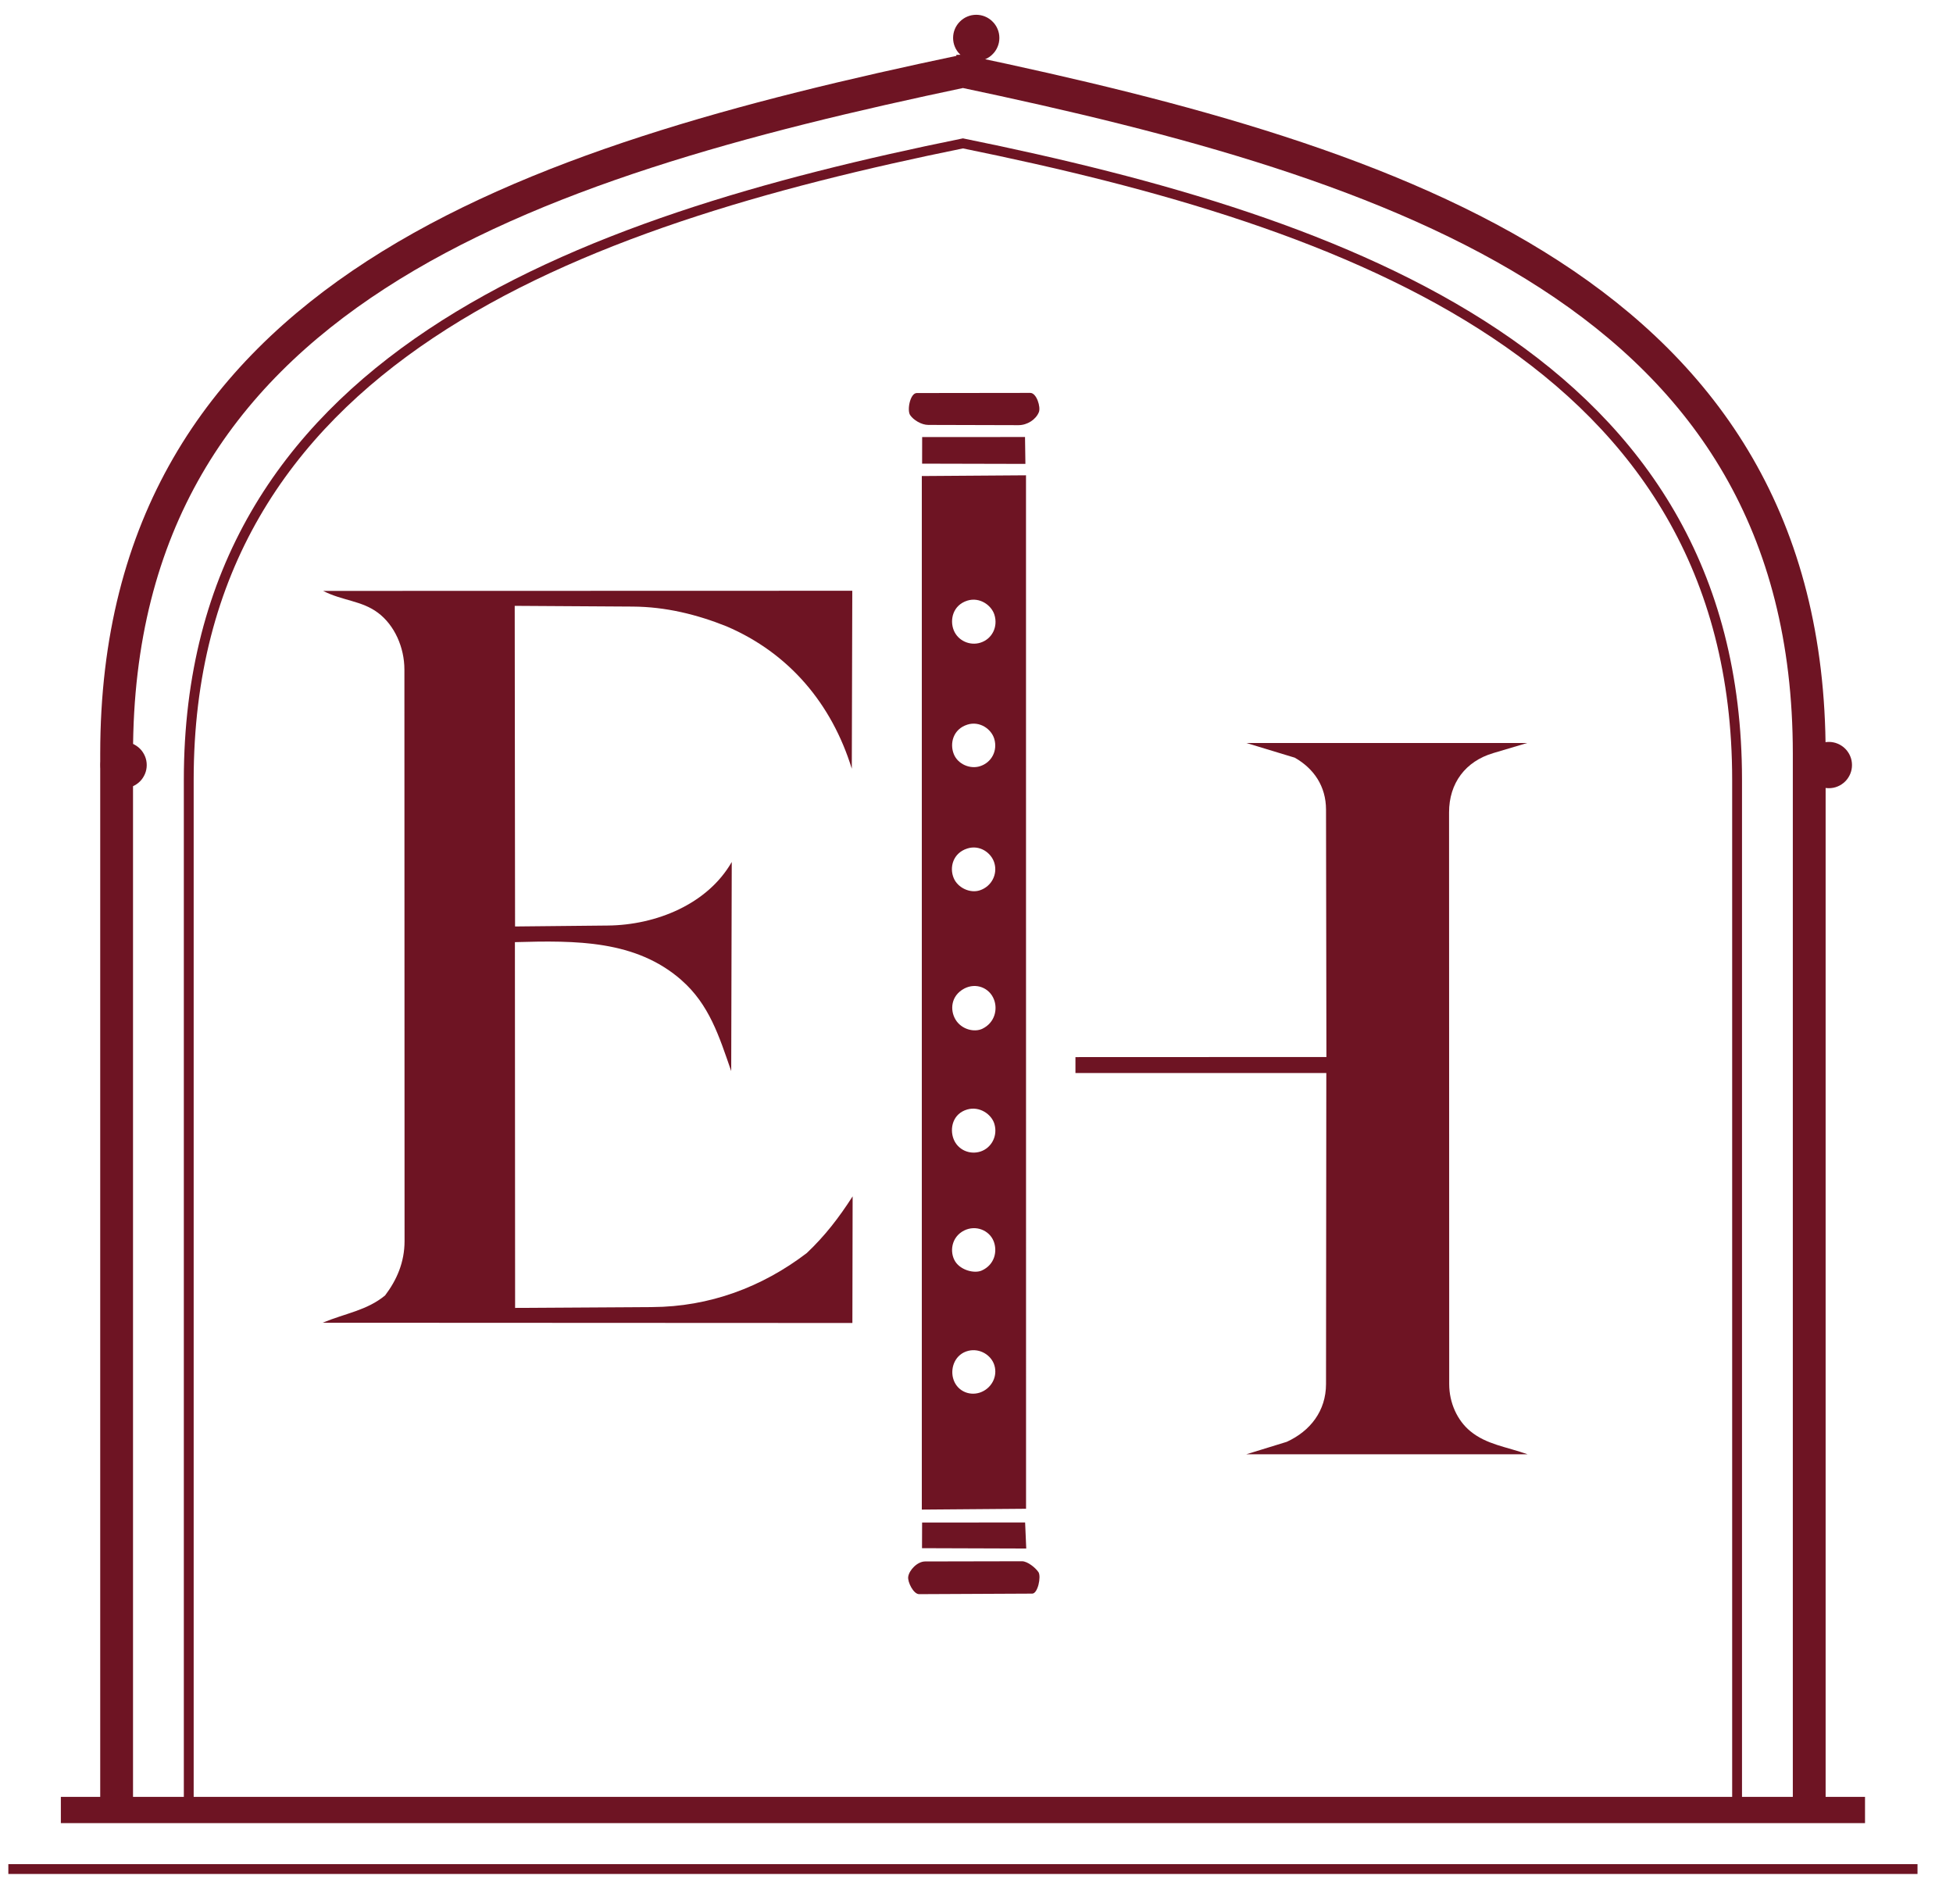
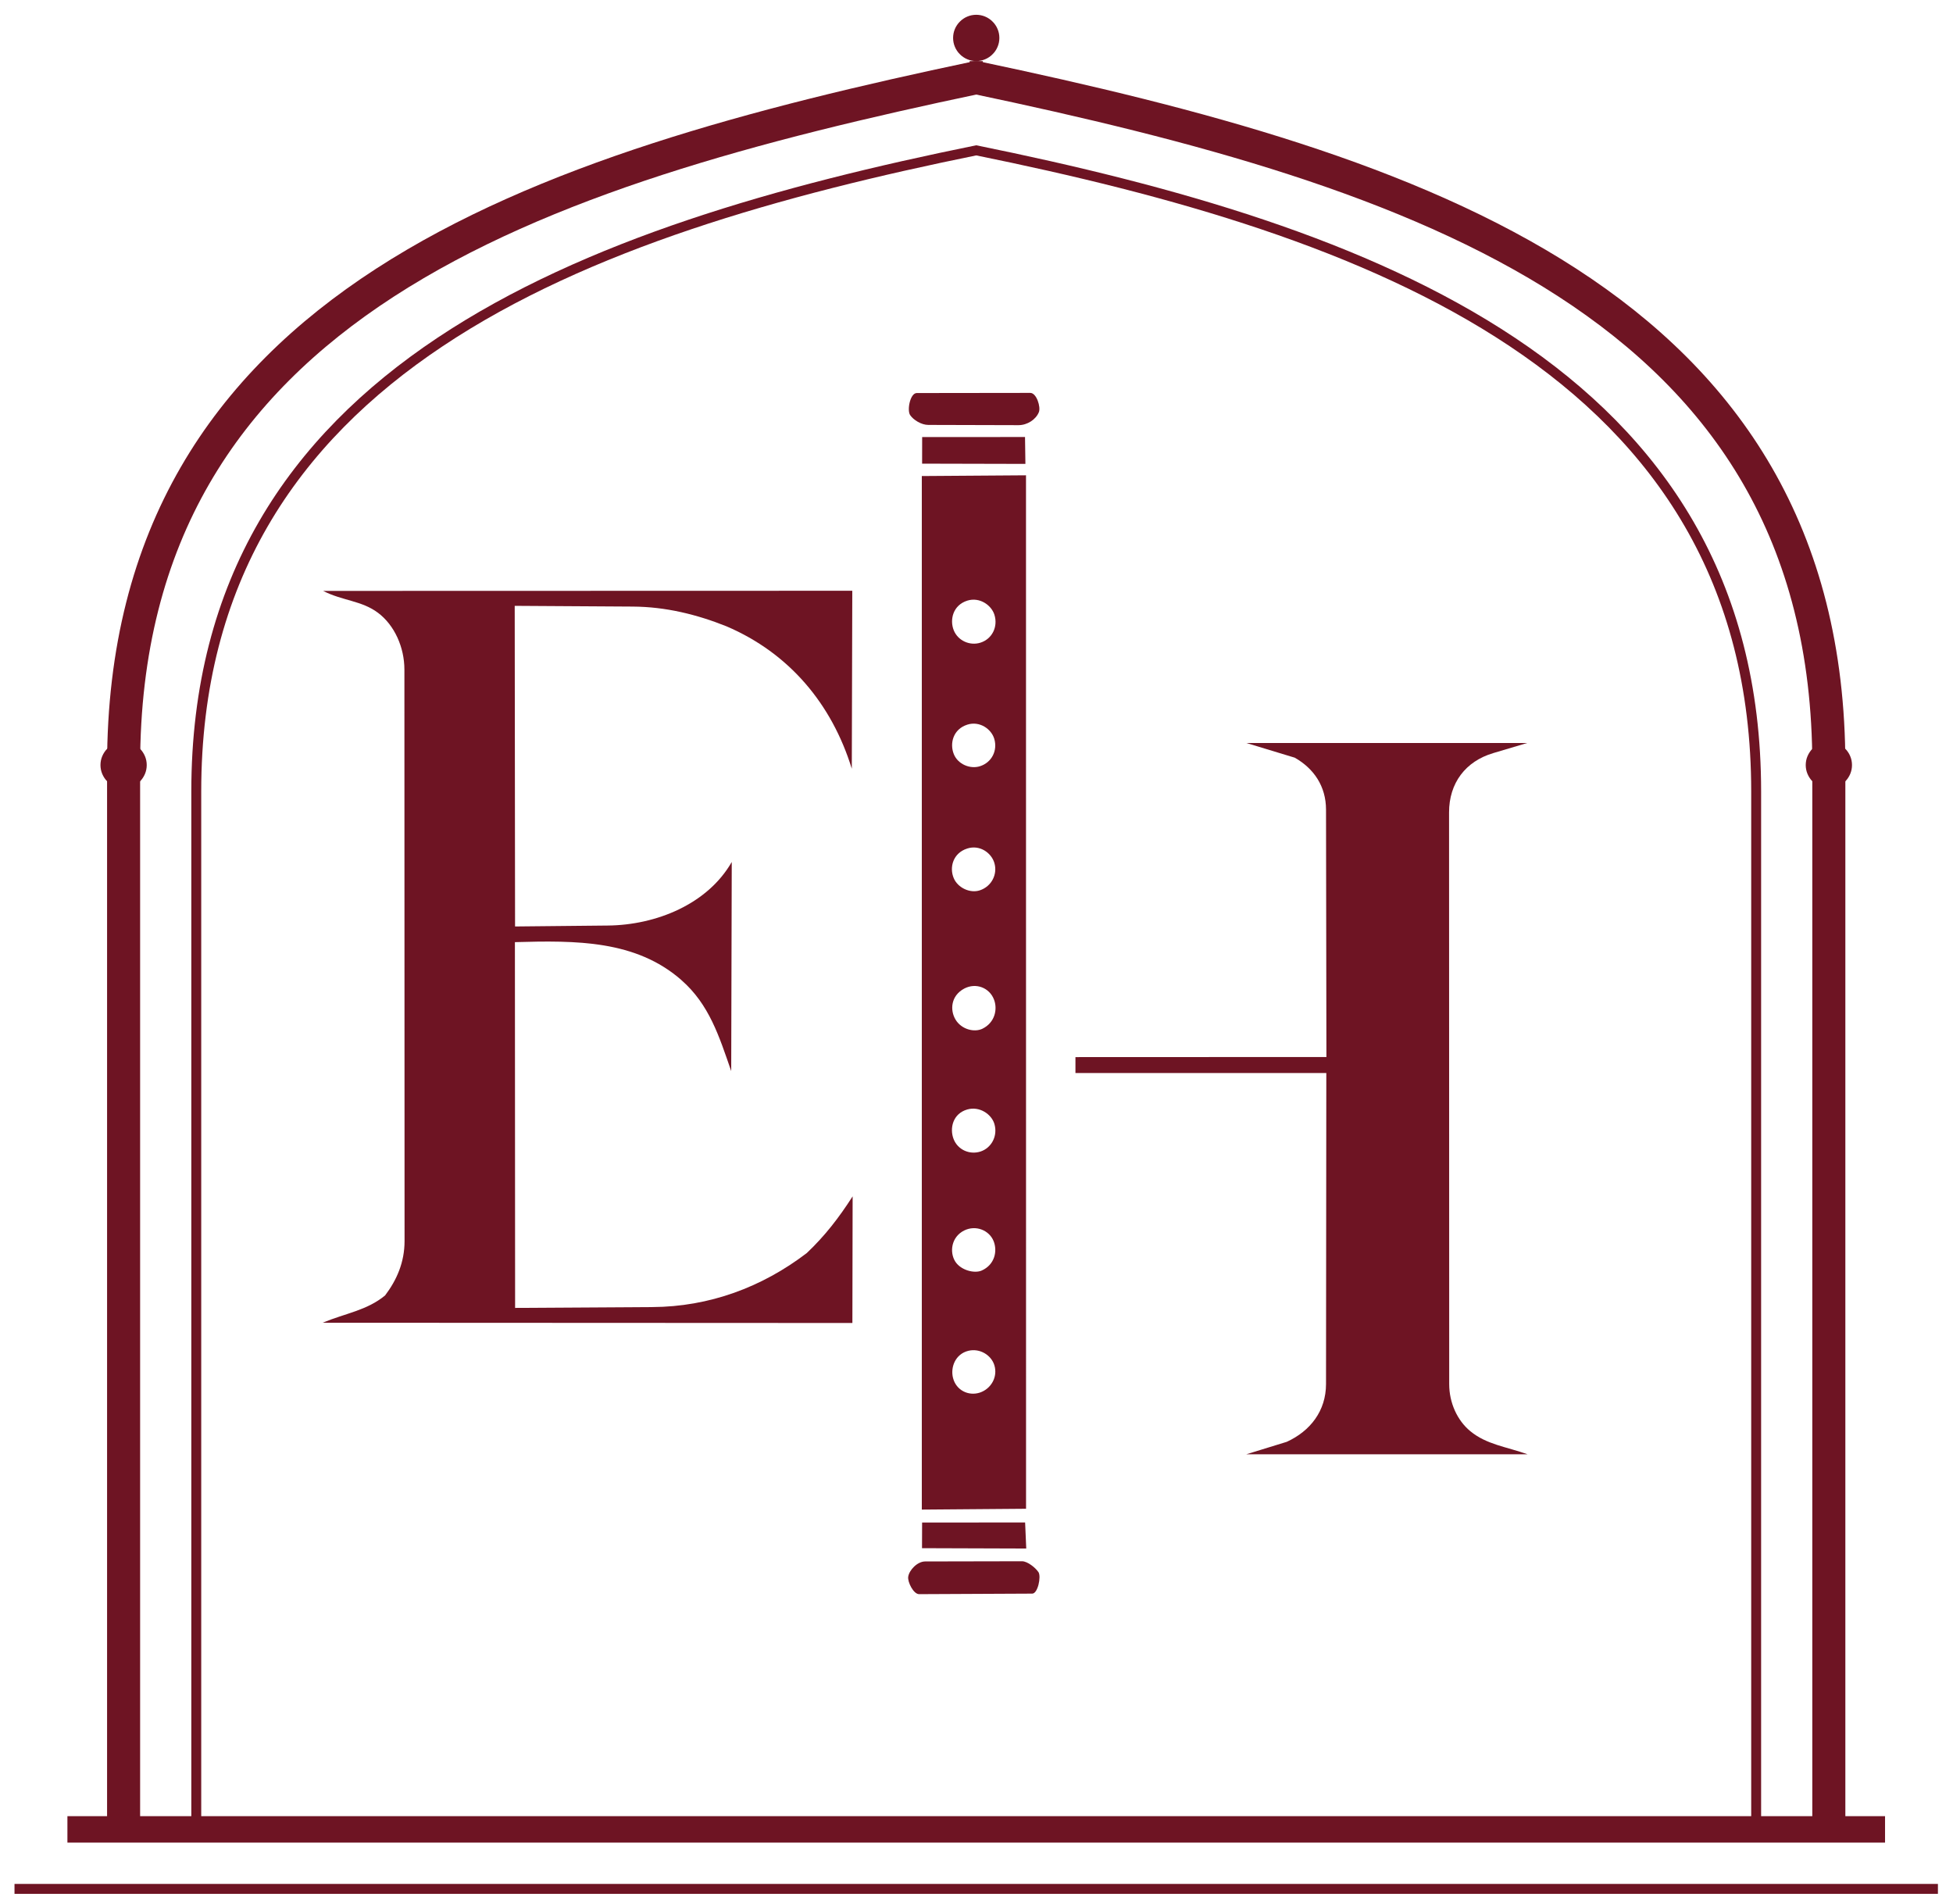
<svg xmlns="http://www.w3.org/2000/svg" xmlns:xlink="http://www.w3.org/1999/xlink" viewBox="205.6 126.5 398.9 388.7" role="img" aria-label="Ekadashi Heritage">
  <defs>
    <filter id="filter-remove-color" x="0%" y="0%" width="100%" height="100%">
      <feColorMatrix color-interpolation-filters="sRGB" values="0 0 0 0 1 0 0 0 0 1 0 0 0 0 1 0 0 0 1 0" />
    </filter>
    <g>
      <g id="glyph-0-0">
-         <path d="M 5.87 0.10 C 4.90 0.10 4.01 -0.11 3.20 -0.57 C 2.39 -1.03 1.74 -1.67 1.26 -2.48 C 0.79 -3.29 0.56 -4.21 0.56 -5.23 C 0.56 -6.25 0.79 -7.16 1.26 -7.96 C 1.74 -8.78 2.39 -9.41 3.20 -9.87 C 4.01 -10.33 4.90 -10.56 5.87 -10.56 C 6.85 -10.56 7.75 -10.33 8.56 -9.87 C 9.38 -9.41 10.03 -8.78 10.5 -7.96 C 10.96 -7.16 11.20 -6.25 11.20 -5.23 C 11.20 -4.21 10.96 -3.29 10.5 -2.48 C 10.03 -1.67 9.38 -1.03 8.56 -0.57 C 7.75 -0.11 6.85 0.10 5.87 0.10 Z M 5.87 -1.37 C 6.57 -1.37 7.18 -1.53 7.71 -1.84 C 8.25 -2.16 8.67 -2.61 8.98 -3.20 C 9.29 -3.78 9.45 -4.46 9.45 -5.23 C 9.45 -6.00 9.29 -6.67 8.98 -7.25 C 8.67 -7.83 8.25 -8.28 7.71 -8.59 C 7.18 -8.90 6.57 -9.06 5.87 -9.06 C 5.18 -9.06 4.57 -8.90 4.03 -8.59 C 3.48 -8.28 3.06 -7.83 2.76 -7.25 C 2.46 -6.67 2.31 -6.00 2.31 -5.23 C 2.31 -4.46 2.46 -3.78 2.76 -3.20 C 3.06 -2.61 3.48 -2.16 4.03 -1.84 C 4.57 -1.53 5.18 -1.37 5.87 -1.37 Z M 5.87 -1.37 " />
+         <path d="M 5.87 0.109 C 4.90 0.109 4.01 -0.117 3.20 -0.578 C 2.39 -1.03 1.74 -1.67 1.26 -2.48 C 0.797 -3.29 0.562 -4.21 0.562 -5.23 C 0.562 -6.25 0.797 -7.16 1.26 -7.96 C 1.74 -8.78 2.39 -9.41 3.20 -9.87 C 4.01 -10.33 4.90 -10.56 5.87 -10.56 C 6.85 -10.56 7.75 -10.33 8.56 -9.87 C 9.38 -9.41 10.03 -8.78 10.5 -7.96 C 10.96 -7.16 11.20 -6.25 11.20 -5.23 C 11.20 -4.21 10.96 -3.29 10.5 -2.48 C 10.03 -1.67 9.38 -1.03 8.56 -0.578 C 7.75 -0.117 6.85 0.109 5.87 0.109 Z M 5.87 -1.37 C 6.57 -1.37 7.18 -1.53 7.71 -1.84 C 8.25 -2.16 8.67 -2.61 8.98 -3.20 C 9.29 -3.78 9.45 -4.46 9.45 -5.23 C 9.45 -6.00 9.29 -6.67 8.98 -7.25 C 8.67 -7.83 8.25 -8.28 7.71 -8.59 C 7.18 -8.90 6.57 -9.06 5.87 -9.06 C 5.18 -9.06 4.57 -8.90 4.03 -8.59 C 3.48 -8.28 3.06 -7.83 2.76 -7.25 C 2.46 -6.67 2.31 -6.00 2.31 -5.23 C 2.31 -4.46 2.46 -3.78 2.76 -3.20 C 3.06 -2.61 3.48 -2.16 4.03 -1.84 C 4.57 -1.53 5.18 -1.37 5.87 -1.37 Z M 5.87 -1.37 " />
      </g>
      <g id="glyph-0-1">
-         <path d="M 2.82 -7.04 C 3.11 -7.42 3.51 -7.75 4.01 -8.01 C 4.51 -8.27 5.08 -8.40 5.71 -8.40 C 6.43 -8.40 7.09 -8.22 7.68 -7.85 C 8.28 -7.50 8.74 -7.00 9.07 -6.37 C 9.42 -5.73 9.59 -5.00 9.59 -4.17 C 9.59 -3.33 9.42 -2.59 9.07 -1.93 C 8.74 -1.28 8.28 -0.76 7.68 -0.40 C 7.09 -0.03 6.43 0.14 5.71 0.14 C 5.08 0.14 4.51 0.01 4.03 -0.23 C 3.53 -0.49 3.14 -0.81 2.82 -1.20 L 2.82 3.93 L 1.12 3.93 L 1.12 -8.26 L 2.82 -8.26 Z M 7.85 -4.17 C 7.85 -4.74 7.73 -5.23 7.5 -5.64 C 7.26 -6.05 6.96 -6.37 6.57 -6.59 C 6.19 -6.81 5.78 -6.92 5.34 -6.92 C 4.90 -6.92 4.49 -6.80 4.10 -6.57 C 3.73 -6.35 3.42 -6.03 3.18 -5.62 C 2.94 -5.20 2.82 -4.71 2.82 -4.14 C 2.82 -3.56 2.94 -3.06 3.18 -2.64 C 3.42 -2.22 3.73 -1.89 4.10 -1.67 C 4.49 -1.45 4.90 -1.34 5.34 -1.34 C 5.78 -1.34 6.19 -1.45 6.57 -1.68 C 6.96 -1.91 7.26 -2.24 7.5 -2.67 C 7.73 -3.09 7.85 -3.59 7.85 -4.17 Z M 7.85 -4.17 " />
+         <path d="M 2.82 -7.04 C 3.11 -7.42 3.51 -7.75 4.01 -8.01 C 4.51 -8.27 5.08 -8.40 5.71 -8.40 C 6.43 -8.40 7.09 -8.22 7.68 -7.85 C 8.28 -7.50 8.74 -7.00 9.07 -6.37 C 9.42 -5.73 9.59 -5.00 9.59 -4.17 C 9.59 -3.33 9.42 -2.59 9.07 -1.93 C 8.74 -1.28 8.28 -0.77 7.68 -0.406 C 7.09 -0.039 6.43 0.141 5.71 0.141 C 5.08 0.141 4.51 0.016 4.03 -0.234 C 3.53 -0.492 3.14 -0.816 2.82 -1.20 L 2.82 3.93 L 1.12 3.93 L 1.12 -8.26 L 2.82 -8.26 Z M 7.85 -4.17 C 7.85 -4.74 7.73 -5.23 7.5 -5.64 C 7.26 -6.05 6.96 -6.37 6.57 -6.59 C 6.19 -6.81 5.78 -6.92 5.34 -6.92 C 4.90 -6.92 4.49 -6.80 4.10 -6.57 C 3.73 -6.35 3.42 -6.03 3.18 -5.62 C 2.94 -5.20 2.82 -4.71 2.82 -4.14 C 2.82 -3.56 2.94 -3.06 3.18 -2.64 C 3.42 -2.22 3.73 -1.89 4.10 -1.67 C 4.49 -1.45 4.90 -1.34 5.34 -1.34 C 5.78 -1.34 6.19 -1.45 6.57 -1.68 C 6.96 -1.91 7.26 -2.24 7.5 -2.67 C 7.73 -3.09 7.85 -3.59 7.85 -4.17 Z M 7.85 -4.17 " />
      </g>
      <g id="glyph-0-2">
-         <path d="M 3.12 -6.87 L 3.12 -2.29 C 3.12 -1.98 3.19 -1.75 3.34 -1.62 C 3.48 -1.48 3.73 -1.42 4.07 -1.42 L 5.12 -1.42 L 5.12 0 L 3.78 0 C 3.00 0 2.41 -0.17 2 -0.53 C 1.59 -0.89 1.39 -1.48 1.39 -2.29 L 1.39 -6.87 L 0.42 -6.87 L 0.42 -8.26 L 1.39 -8.26 L 1.39 -10.31 L 3.12 -10.31 L 3.12 -8.26 L 5.12 -8.26 L 5.12 -6.87 Z M 3.12 -6.87 " />
+         <path d="M 3.12 -6.87 L 3.12 -2.29 C 3.12 -1.98 3.19 -1.75 3.34 -1.62 C 3.48 -1.48 3.73 -1.42 4.07 -1.42 L 5.12 -1.42 L 5.12 0 L 3.78 0 C 3.00 0 2.41 -0.176 2 -0.531 C 1.59 -0.895 1.39 -1.48 1.39 -2.29 L 1.39 -6.87 L 0.422 -6.87 L 0.422 -8.26 L 1.39 -8.26 L 1.39 -10.31 L 3.12 -10.31 L 3.12 -8.26 L 5.12 -8.26 L 5.12 -6.87 Z M 3.12 -6.87 " />
      </g>
      <g id="glyph-0-3">
-         <path d="M 2 -9.35 C 1.68 -9.35 1.42 -9.46 1.21 -9.67 C 1.00 -9.87 0.90 -10.14 0.90 -10.45 C 0.90 -10.76 1.00 -11.02 1.21 -11.23 C 1.42 -11.44 1.68 -11.54 2 -11.54 C 2.28 -11.54 2.53 -11.44 2.75 -11.23 C 2.96 -11.02 3.07 -10.76 3.07 -10.45 C 3.07 -10.14 2.96 -9.87 2.75 -9.67 C 2.53 -9.46 2.28 -9.35 2 -9.35 Z M 2.82 -8.26 L 2.82 0 L 1.12 0 L 1.12 -8.26 Z M 2.82 -8.26 " />
+         <path d="M 2 -9.35 C 1.68 -9.35 1.42 -9.46 1.21 -9.67 C 1.00 -9.87 0.906 -10.14 0.906 -10.45 C 0.906 -10.76 1.00 -11.02 1.21 -11.23 C 1.42 -11.44 1.68 -11.54 2 -11.54 C 2.28 -11.54 2.53 -11.44 2.75 -11.23 C 2.96 -11.02 3.07 -10.76 3.07 -10.45 C 3.07 -10.14 2.96 -9.87 2.75 -9.67 C 2.53 -9.46 2.28 -9.35 2 -9.35 Z M 2.82 -8.26 L 2.82 0 L 1.12 0 L 1.12 -8.26 Z M 2.82 -8.26 " />
      </g>
      <g id="glyph-0-4">
-         <path d="M 4.70 0.14 C 3.92 0.14 3.22 -0.03 2.59 -0.39 C 1.96 -0.75 1.47 -1.25 1.10 -1.89 C 0.74 -2.53 0.56 -3.28 0.56 -4.14 C 0.56 -4.98 0.75 -5.72 1.12 -6.37 C 1.5 -7.01 2.00 -7.51 2.64 -7.87 C 3.27 -8.22 3.98 -8.40 4.78 -8.40 C 5.57 -8.40 6.28 -8.22 6.92 -7.87 C 7.56 -7.51 8.07 -7.01 8.43 -6.37 C 8.81 -5.72 9 -4.98 9 -4.14 C 9 -3.29 8.80 -2.55 8.42 -1.90 C 8.04 -1.25 7.53 -0.75 6.87 -0.39 C 6.21 -0.03 5.49 0.14 4.70 0.14 Z M 4.70 -1.34 C 5.14 -1.34 5.56 -1.44 5.95 -1.65 C 6.33 -1.87 6.64 -2.19 6.89 -2.60 C 7.12 -3.02 7.25 -3.53 7.25 -4.14 C 7.25 -4.74 7.13 -5.25 6.90 -5.65 C 6.67 -6.07 6.36 -6.38 5.98 -6.59 C 5.60 -6.81 5.19 -6.92 4.75 -6.92 C 4.31 -6.92 3.90 -6.81 3.53 -6.59 C 3.15 -6.38 2.85 -6.07 2.64 -5.65 C 2.42 -5.25 2.31 -4.74 2.31 -4.14 C 2.31 -3.25 2.53 -2.56 2.98 -2.07 C 3.44 -1.58 4.01 -1.34 4.70 -1.34 Z M 4.70 -1.34 " />
+         <path d="M 4.70 0.141 C 3.92 0.141 3.22 -0.035 2.59 -0.391 C 1.96 -0.754 1.47 -1.25 1.10 -1.89 C 0.742 -2.53 0.562 -3.28 0.562 -4.14 C 0.562 -4.98 0.75 -5.72 1.12 -6.37 C 1.5 -7.01 2.00 -7.51 2.64 -7.87 C 3.27 -8.22 3.98 -8.40 4.78 -8.40 C 5.57 -8.40 6.28 -8.22 6.92 -7.87 C 7.56 -7.51 8.07 -7.01 8.43 -6.37 C 8.81 -5.72 9 -4.98 9 -4.14 C 9 -3.29 8.80 -2.55 8.42 -1.90 C 8.04 -1.25 7.53 -0.754 6.87 -0.391 C 6.21 -0.035 5.49 0.141 4.70 0.141 Z M 4.70 -1.34 C 5.14 -1.34 5.56 -1.44 5.95 -1.65 C 6.33 -1.87 6.64 -2.19 6.89 -2.60 C 7.12 -3.02 7.25 -3.53 7.25 -4.14 C 7.25 -4.74 7.13 -5.25 6.90 -5.65 C 6.67 -6.07 6.36 -6.38 5.98 -6.59 C 5.60 -6.81 5.19 -6.92 4.75 -6.92 C 4.31 -6.92 3.90 -6.81 3.53 -6.59 C 3.15 -6.38 2.85 -6.07 2.64 -5.65 C 2.42 -5.25 2.31 -4.74 2.31 -4.14 C 2.31 -3.25 2.53 -2.56 2.98 -2.07 C 3.44 -1.58 4.01 -1.34 4.70 -1.34 Z M 4.70 -1.34 " />
      </g>
      <g id="glyph-0-5">
        <path d="M 5.29 -8.40 C 5.94 -8.40 6.51 -8.26 7.03 -8 C 7.55 -7.72 7.95 -7.32 8.25 -6.79 C 8.53 -6.26 8.68 -5.62 8.68 -4.87 L 8.68 0 L 6.98 0 L 6.98 -4.62 C 6.98 -5.36 6.79 -5.92 6.42 -6.32 C 6.05 -6.72 5.55 -6.92 4.92 -6.92 C 4.27 -6.92 3.76 -6.72 3.39 -6.32 C 3.01 -5.92 2.82 -5.36 2.82 -4.62 L 2.82 0 L 1.12 0 L 1.12 -8.26 L 2.82 -8.26 L 2.82 -7.31 C 3.10 -7.65 3.46 -7.92 3.90 -8.10 C 4.34 -8.30 4.80 -8.40 5.29 -8.40 Z M 5.29 -8.40 " />
      </g>
      <g id="glyph-0-6"> </g>
      <g id="glyph-0-7">
-         <path d="M 0.68 -2.28 L 0.68 -3.56 L 5.73 -10.79 L 7.79 -10.79 L 7.79 -3.76 L 9.18 -3.76 L 9.18 -2.28 L 7.79 -2.28 L 7.79 0 L 6.12 0 L 6.12 -2.28 Z M 6.18 -9.06 L 2.65 -3.76 L 6.18 -3.76 Z M 6.18 -9.06 " />
+         <path d="M 0.688 -2.28 L 0.688 -3.56 L 5.73 -10.79 L 7.79 -10.79 L 7.79 -3.76 L 9.18 -3.76 L 9.18 -2.28 L 7.79 -2.28 L 7.79 0 L 6.12 0 L 6.12 -2.28 Z M 6.18 -9.06 L 2.65 -3.76 L 6.18 -3.76 Z M 6.18 -9.06 " />
      </g>
      <g id="glyph-0-8">
-         <path d="M 1.87 -3.92 C 1.56 -3.92 1.30 -4.02 1.09 -4.23 C 0.88 -4.45 0.78 -4.71 0.78 -5.01 C 0.78 -5.32 0.88 -5.58 1.09 -5.79 C 1.30 -6.00 1.56 -6.10 1.87 -6.10 C 2.17 -6.10 2.42 -6.00 2.64 -5.79 C 2.84 -5.58 2.95 -5.32 2.95 -5.01 C 2.95 -4.71 2.84 -4.45 2.64 -4.23 C 2.42 -4.02 2.17 -3.92 1.87 -3.92 Z M 1.87 -3.92 " />
+         <path d="M 1.87 -3.92 C 1.56 -3.92 1.30 -4.02 1.09 -4.23 C 0.883 -4.45 0.781 -4.71 0.781 -5.01 C 0.781 -5.32 0.883 -5.58 1.09 -5.79 C 1.30 -6.00 1.56 -6.10 1.87 -6.10 C 2.17 -6.10 2.42 -6.00 2.64 -5.79 C 2.84 -5.58 2.95 -5.32 2.95 -5.01 C 2.95 -4.71 2.84 -4.45 2.64 -4.23 C 2.42 -4.02 2.17 -3.92 1.87 -3.92 Z M 1.87 -3.92 " />
      </g>
      <g id="glyph-0-9">
-         <path d="M 6.81 -10.42 L 6.81 -2.90 C 6.81 -1.97 6.52 -1.24 5.95 -0.70 C 5.39 -0.16 4.64 0.10 3.73 0.10 C 2.81 0.10 2.07 -0.16 1.5 -0.70 C 0.93 -1.24 0.65 -1.97 0.65 -2.90 L 2.39 -2.90 C 2.39 -2.44 2.51 -2.08 2.73 -1.81 C 2.96 -1.53 3.29 -1.40 3.73 -1.40 C 4.17 -1.40 4.50 -1.53 4.73 -1.81 C 4.96 -2.09 5.07 -2.45 5.07 -2.90 L 5.07 -10.42 Z M 6.81 -10.42 " />
+         <path d="M 6.81 -10.42 L 6.81 -2.90 C 6.81 -1.97 6.52 -1.24 5.95 -0.703 C 5.39 -0.16 4.64 0.109 3.73 0.109 C 2.81 0.109 2.07 -0.16 1.5 -0.703 C 0.938 -1.24 0.656 -1.97 0.656 -2.90 L 2.39 -2.90 C 2.39 -2.44 2.51 -2.08 2.73 -1.81 C 2.96 -1.53 3.29 -1.40 3.73 -1.40 C 4.17 -1.40 4.50 -1.53 4.73 -1.81 C 4.96 -2.09 5.07 -2.45 5.07 -2.90 L 5.07 -10.42 Z M 6.81 -10.42 " />
      </g>
      <g id="glyph-0-10">
        <path d="M 5.40 -8.40 C 6.03 -8.40 6.58 -8.26 7.07 -8 C 7.57 -7.72 7.96 -7.32 8.25 -6.79 C 8.53 -6.26 8.68 -5.62 8.68 -4.87 L 8.68 0 L 6.98 0 L 6.98 -4.62 C 6.98 -5.36 6.79 -5.92 6.42 -6.32 C 6.05 -6.72 5.55 -6.92 4.92 -6.92 C 4.27 -6.92 3.76 -6.72 3.39 -6.32 C 3.01 -5.92 2.82 -5.36 2.82 -4.62 L 2.82 0 L 1.12 0 L 1.12 -11.09 L 2.82 -11.09 L 2.82 -7.31 C 3.11 -7.65 3.48 -7.92 3.93 -8.10 C 4.38 -8.30 4.87 -8.40 5.40 -8.40 Z M 5.40 -8.40 " />
      </g>
      <g id="glyph-0-11">
-         <path d="M 0.56 -4.17 C 0.56 -5.00 0.73 -5.73 1.07 -6.37 C 1.42 -7.00 1.89 -7.50 2.48 -7.85 C 3.07 -8.22 3.73 -8.40 4.45 -8.40 C 5.10 -8.40 5.67 -8.27 6.15 -8.01 C 6.64 -7.76 7.03 -7.44 7.31 -7.06 L 7.31 -8.26 L 9.04 -8.26 L 9.04 0 L 7.31 0 L 7.31 -1.23 C 7.03 -0.83 6.64 -0.50 6.14 -0.25 C 5.64 0.00 5.06 0.14 4.42 0.14 C 3.71 0.14 3.06 -0.03 2.46 -0.40 C 1.88 -0.76 1.42 -1.28 1.07 -1.93 C 0.73 -2.59 0.56 -3.33 0.56 -4.17 Z M 7.31 -4.14 C 7.31 -4.71 7.19 -5.20 6.95 -5.62 C 6.72 -6.03 6.41 -6.35 6.03 -6.57 C 5.65 -6.80 5.25 -6.92 4.81 -6.92 C 4.37 -6.92 3.96 -6.81 3.57 -6.59 C 3.20 -6.37 2.89 -6.05 2.65 -5.64 C 2.42 -5.23 2.31 -4.74 2.31 -4.17 C 2.31 -3.59 2.42 -3.09 2.65 -2.67 C 2.89 -2.24 3.20 -1.91 3.59 -1.68 C 3.97 -1.45 4.38 -1.34 4.81 -1.34 C 5.25 -1.34 5.65 -1.45 6.03 -1.67 C 6.41 -1.89 6.72 -2.22 6.95 -2.64 C 7.19 -3.06 7.31 -3.56 7.31 -4.14 Z M 7.31 -4.14 " />
+         <path d="M 0.562 -4.17 C 0.562 -5.00 0.734 -5.73 1.07 -6.37 C 1.42 -7.00 1.89 -7.50 2.48 -7.85 C 3.07 -8.22 3.73 -8.40 4.45 -8.40 C 5.10 -8.40 5.67 -8.27 6.15 -8.01 C 6.64 -7.76 7.03 -7.44 7.31 -7.06 L 7.31 -8.26 L 9.04 -8.26 L 9.04 0 L 7.31 0 L 7.31 -1.23 C 7.03 -0.836 6.64 -0.508 6.14 -0.25 C 5.64 0.008 5.06 0.141 4.42 0.141 C 3.71 0.141 3.06 -0.039 2.46 -0.406 C 1.88 -0.77 1.42 -1.28 1.07 -1.93 C 0.734 -2.59 0.562 -3.33 0.562 -4.17 Z M 7.31 -4.14 C 7.31 -4.71 7.19 -5.20 6.95 -5.62 C 6.72 -6.03 6.41 -6.35 6.03 -6.57 C 5.65 -6.80 5.25 -6.92 4.81 -6.92 C 4.37 -6.92 3.96 -6.81 3.57 -6.59 C 3.20 -6.37 2.89 -6.05 2.65 -5.64 C 2.42 -5.23 2.31 -4.74 2.31 -4.17 C 2.31 -3.59 2.42 -3.09 2.65 -2.67 C 2.89 -2.24 3.20 -1.91 3.59 -1.68 C 3.97 -1.45 4.38 -1.34 4.81 -1.34 C 5.25 -1.34 5.65 -1.45 6.03 -1.67 C 6.41 -1.89 6.72 -2.22 6.95 -2.64 C 7.19 -3.06 7.31 -3.56 7.31 -4.14 Z M 7.31 -4.14 " />
      </g>
      <g id="glyph-0-12">
        <path d="M 2.82 -7.06 C 3.07 -7.47 3.41 -7.80 3.82 -8.04 C 4.24 -8.28 4.73 -8.40 5.31 -8.40 L 5.31 -6.62 L 4.87 -6.62 C 4.20 -6.62 3.69 -6.45 3.34 -6.10 C 3 -5.77 2.82 -5.18 2.82 -4.34 L 2.82 0 L 1.12 0 L 1.12 -8.26 L 2.82 -8.26 Z M 2.82 -7.06 " />
      </g>
      <g id="glyph-0-13">
        <path d="M 4.39 -4.12 L 8.20 0 L 5.89 0 L 2.82 -3.56 L 2.82 0 L 1.12 0 L 1.12 -11.09 L 2.82 -11.09 L 2.82 -4.65 L 5.82 -8.26 L 8.20 -8.26 Z M 4.39 -4.12 " />
      </g>
      <g id="glyph-0-14">
-         <path d="M 7.40 -2.12 L 3.04 -2.12 L 2.29 0 L 0.51 0 L 4.25 -10.43 L 6.21 -10.43 L 9.95 0 L 8.15 0 Z M 6.93 -3.53 L 5.23 -8.37 L 3.53 -3.53 Z M 6.93 -3.53 " />
+         <path d="M 7.40 -2.12 L 3.04 -2.12 L 2.29 0 L 0.516 0 L 4.25 -10.43 L 6.21 -10.43 L 9.95 0 L 8.15 0 Z M 6.93 -3.53 L 5.23 -8.37 L 3.53 -3.53 Z M 6.93 -3.53 " />
      </g>
      <g id="glyph-0-15">
-         <path d="M 0.56 -4.14 C 0.56 -4.99 0.73 -5.73 1.07 -6.37 C 1.42 -7.01 1.89 -7.51 2.5 -7.87 C 3.11 -8.22 3.81 -8.40 4.60 -8.40 C 5.60 -8.40 6.42 -8.16 7.07 -7.68 C 7.73 -7.20 8.17 -6.53 8.42 -5.65 L 6.56 -5.65 C 6.41 -6.06 6.17 -6.37 5.84 -6.60 C 5.51 -6.83 5.10 -6.95 4.60 -6.95 C 3.91 -6.95 3.35 -6.70 2.93 -6.20 C 2.51 -5.71 2.31 -5.02 2.31 -4.14 C 2.31 -3.25 2.51 -2.56 2.93 -2.06 C 3.35 -1.56 3.91 -1.31 4.60 -1.31 C 5.59 -1.31 6.25 -1.74 6.56 -2.60 L 8.42 -2.60 C 8.17 -1.76 7.72 -1.09 7.06 -0.59 C 6.40 -0.10 5.58 0.14 4.60 0.14 C 3.81 0.14 3.11 -0.03 2.5 -0.39 C 1.89 -0.75 1.42 -1.25 1.07 -1.89 C 0.73 -2.53 0.56 -3.28 0.56 -4.14 Z M 0.56 -4.14 " />
+         <path d="M 0.562 -4.14 C 0.562 -4.99 0.734 -5.73 1.07 -6.37 C 1.42 -7.01 1.89 -7.51 2.5 -7.87 C 3.11 -8.22 3.81 -8.40 4.60 -8.40 C 5.60 -8.40 6.42 -8.16 7.07 -7.68 C 7.73 -7.20 8.17 -6.53 8.42 -5.65 L 6.56 -5.65 C 6.41 -6.06 6.17 -6.37 5.84 -6.60 C 5.51 -6.83 5.10 -6.95 4.60 -6.95 C 3.91 -6.95 3.35 -6.70 2.93 -6.20 C 2.51 -5.71 2.31 -5.02 2.31 -4.14 C 2.31 -3.25 2.51 -2.56 2.93 -2.06 C 3.35 -1.56 3.91 -1.31 4.60 -1.31 C 5.59 -1.31 6.25 -1.74 6.56 -2.60 L 8.42 -2.60 C 8.17 -1.76 7.72 -1.09 7.06 -0.594 C 6.40 -0.102 5.58 0.141 4.60 0.141 C 3.81 0.141 3.11 -0.035 2.5 -0.391 C 1.89 -0.754 1.42 -1.25 1.07 -1.89 C 0.734 -2.53 0.562 -3.28 0.562 -4.14 Z M 0.562 -4.14 " />
      </g>
    </g>
    <mask id="mask-0">
      <g filter="url(#filter-remove-color)">
        <rect x="-81" y="-81" width="972" height="972" fill="rgb(0%, 0%, 0%)" fill-opacity="0.7" />
      </g>
    </mask>
    <clipPath id="clip-0">
      <rect x="0" y="0" width="202" height="22" />
    </clipPath>
    <g id="source-5" clip-path="url(#clip-0)">
      <g fill="#6E1423">
-         <use xlink:href="#glyph-0-0" x="0.99" y="16.49" />
+         <use xlink:href="#glyph-0-0" x="1" y="16.49" />
      </g>
      <g fill="#6E1423">
        <use xlink:href="#glyph-0-1" x="13.35" y="16.49" />
      </g>
      <g fill="#6E1423">
        <use xlink:href="#glyph-0-2" x="24.12" y="16.49" />
      </g>
      <g fill="#6E1423">
        <use xlink:href="#glyph-0-3" x="30.30" y="16.49" />
      </g>
      <g fill="#6E1423">
        <use xlink:href="#glyph-0-4" x="34.86" y="16.49" />
      </g>
      <g fill="#6E1423">
        <use xlink:href="#glyph-0-5" x="45.03" y="16.49" />
      </g>
      <g fill="#6E1423">
        <use xlink:href="#glyph-0-6" x="55.37" y="16.49" />
      </g>
      <g fill="#6E1423">
        <use xlink:href="#glyph-0-7" x="59.87" y="16.49" />
      </g>
      <g fill="#6E1423">
        <use xlink:href="#glyph-0-6" x="70.17" y="16.49" />
      </g>
      <g fill="#6E1423">
        <use xlink:href="#glyph-0-8" x="74.67" y="16.49" />
      </g>
      <g fill="#6E1423">
        <use xlink:href="#glyph-0-6" x="78.93" y="16.49" />
      </g>
      <g fill="#6E1423">
        <use xlink:href="#glyph-0-9" x="83.43" y="16.49" />
      </g>
      <g fill="#6E1423">
        <use xlink:href="#glyph-0-10" x="92.49" y="16.49" />
      </g>
      <g fill="#6E1423">
        <use xlink:href="#glyph-0-11" x="102.83" y="16.49" />
      </g>
      <g fill="#6E1423">
        <use xlink:href="#glyph-0-12" x="113.60" y="16.49" />
      </g>
      <g fill="#6E1423">
        <use xlink:href="#glyph-0-4" x="119.96" y="16.49" />
      </g>
      <g fill="#6E1423">
        <use xlink:href="#glyph-0-13" x="130.13" y="16.49" />
      </g>
      <g fill="#6E1423">
        <use xlink:href="#glyph-0-10" x="139.04" y="16.49" />
      </g>
      <g fill="#6E1423">
        <use xlink:href="#glyph-0-11" x="149.37" y="16.49" />
      </g>
      <g fill="#6E1423">
        <use xlink:href="#glyph-0-6" x="160.14" y="16.49" />
      </g>
      <g fill="#6E1423">
        <use xlink:href="#glyph-0-14" x="164.64" y="16.49" />
      </g>
      <g fill="#6E1423">
        <use xlink:href="#glyph-0-12" x="175.70" y="16.49" />
      </g>
      <g fill="#6E1423">
        <use xlink:href="#glyph-0-15" x="182.06" y="16.49" />
      </g>
      <g fill="#6E1423">
        <use xlink:href="#glyph-0-10" x="191.66" y="16.49" />
      </g>
    </g>
  </defs>
-   <path fill="none" stroke-width="10" stroke-linecap="butt" stroke-linejoin="round" stroke="#6E1423" stroke-miterlimit="4" d="M 285.00 790.00 L 285.00 470.00 C 285.00 330.00 410.00 290.00 543.00 262.00 C 675.99 290.00 800.99 330.00 800.99 470.00 L 800.99 790.00 " transform="matrix(0.67, 0, 0, 0.67, 38.47, -34.49)" />
-   <path fill="none" stroke-width="3" stroke-linecap="butt" stroke-linejoin="miter" stroke="#6E1423" stroke-miterlimit="4" d="M 306.99 790.00 L 306.99 477.99 C 306.99 350.00 425.00 307.99 543.00 283.99 C 660.99 307.99 779.00 350.00 779.00 477.99 L 779.00 790.00 " transform="matrix(0.67, 0, 0, 0.67, 38.47, -34.49)" />
-   <path fill="none" stroke-width="4" stroke-linecap="butt" stroke-linejoin="miter" stroke="#6E1423" stroke-miterlimit="4" d="M 543.00 257.00 L 543.00 262.00 " transform="matrix(0.67, 0, 0, 0.67, 38.47, -34.49)" />
+   <path fill="none" stroke-width="10" stroke-linecap="butt" stroke-linejoin="round" stroke="#6E1423" stroke-miterlimit="4" d="M 285.00 790.00 L 285.00 470.00 C 285.00 330.00 410.00 290.00 543.00 262.00 C 675.99 290.00 800.99 330.00 800.99 470.00 L 800.99 790.00 " transform="matrix(0.675, 0, 0, 0.675, 38.47, -34.49)" />
+   <path fill="none" stroke-width="3" stroke-linecap="butt" stroke-linejoin="miter" stroke="#6E1423" stroke-miterlimit="4" d="M 306.99 790.00 L 306.99 477.99 C 306.99 350.00 425.00 307.99 543.00 283.99 C 660.99 307.99 779.00 350.00 779.00 477.99 L 779.00 790.00 " transform="matrix(0.675, 0, 0, 0.675, 38.47, -34.49)" />
+   <path fill="none" stroke-width="4" stroke-linecap="butt" stroke-linejoin="miter" stroke="#6E1423" stroke-miterlimit="4" d="M 543.00 257.00 L 543.00 262.00 " transform="matrix(0.675, 0, 0, 0.675, 38.47, -34.49)" />
  <path fill-rule="nonzero" fill="#6E1423" d="M 409.72 134.25 C 409.72 134.55 409.69 134.86 409.63 135.17 C 409.57 135.47 409.48 135.77 409.36 136.05 C 409.24 136.34 409.10 136.61 408.92 136.87 C 408.75 137.13 408.55 137.37 408.33 137.58 C 408.12 137.80 407.88 138.00 407.62 138.17 C 407.36 138.35 407.09 138.49 406.80 138.61 C 406.52 138.73 406.22 138.82 405.92 138.88 C 405.61 138.94 405.30 138.97 405 138.97 C 404.69 138.97 404.38 138.94 404.07 138.88 C 403.77 138.82 403.47 138.73 403.19 138.61 C 402.90 138.49 402.63 138.35 402.37 138.17 C 402.11 138.00 401.87 137.80 401.66 137.58 C 401.44 137.37 401.24 137.13 401.07 136.87 C 400.89 136.61 400.75 136.34 400.63 136.05 C 400.51 135.77 400.42 135.47 400.36 135.17 C 400.30 134.86 400.27 134.55 400.27 134.25 C 400.27 133.94 400.30 133.63 400.36 133.32 C 400.42 133.02 400.51 132.72 400.63 132.44 C 400.75 132.15 400.89 131.88 401.07 131.62 C 401.24 131.36 401.44 131.12 401.66 130.91 C 401.87 130.69 402.11 130.49 402.37 130.32 C 402.63 130.14 402.90 130.00 403.19 129.88 C 403.47 129.76 403.77 129.67 404.07 129.61 C 404.38 129.55 404.69 129.52 405 129.52 C 405.30 129.52 405.61 129.55 405.92 129.61 C 406.22 129.67 406.52 129.76 406.80 129.88 C 407.09 130.00 407.36 130.14 407.62 130.32 C 407.88 130.49 408.12 130.69 408.33 130.91 C 408.55 131.12 408.75 131.36 408.92 131.62 C 409.10 131.88 409.24 132.15 409.36 132.44 C 409.48 132.72 409.57 133.02 409.63 133.32 C 409.69 133.63 409.72 133.94 409.72 134.25 Z M 409.72 134.25 " />
-   <path fill="none" stroke-width="8" stroke-linecap="butt" stroke-linejoin="miter" stroke="#6E1423" stroke-miterlimit="4" d="M 268.00 792.00 L 818.00 792.00 " transform="matrix(0.67, 0, 0, 0.67, 38.47, -34.49)" />
-   <path fill="none" stroke-width="3" stroke-linecap="butt" stroke-linejoin="miter" stroke="#6E1423" stroke-miterlimit="4" d="M 251.99 810.00 L 834.00 810.00 " transform="matrix(0.67, 0, 0, 0.67, 38.47, -34.49)" />
+   <path fill="none" stroke-width="8" stroke-linecap="butt" stroke-linejoin="miter" stroke="#6E1423" stroke-miterlimit="4" d="M 268.00 792.00 L 818.00 792.00 " transform="matrix(0.675, 0, 0, 0.675, 38.47, -34.49)" />
+   <path fill="none" stroke-width="3" stroke-linecap="butt" stroke-linejoin="miter" stroke="#6E1423" stroke-miterlimit="4" d="M 251.99 810.00 L 834.00 810.00 " transform="matrix(0.675, 0, 0, 0.675, 38.47, -34.49)" />
  <path fill-rule="nonzero" fill="#6E1423" d="M 235.57 282.75 C 235.57 283.05 235.54 283.36 235.48 283.67 C 235.42 283.97 235.33 284.26 235.21 284.55 C 235.09 284.84 234.94 285.11 234.77 285.37 C 234.60 285.63 234.41 285.87 234.19 286.08 C 233.97 286.30 233.73 286.50 233.47 286.67 C 233.21 286.85 232.94 286.99 232.65 287.11 C 232.37 287.23 232.07 287.32 231.77 287.38 C 231.46 287.44 231.16 287.47 230.85 287.47 C 230.53 287.47 230.23 287.44 229.92 287.38 C 229.62 287.32 229.32 287.23 229.04 287.11 C 228.75 286.99 228.48 286.85 228.22 286.67 C 227.96 286.50 227.72 286.30 227.50 286.08 C 227.28 285.87 227.09 285.63 226.92 285.37 C 226.75 285.11 226.60 284.84 226.48 284.55 C 226.36 284.26 226.27 283.97 226.21 283.67 C 226.15 283.36 226.12 283.05 226.12 282.75 C 226.12 282.44 226.15 282.13 226.21 281.82 C 226.27 281.52 226.36 281.22 226.48 280.94 C 226.60 280.65 226.75 280.38 226.92 280.12 C 227.09 279.86 227.28 279.62 227.50 279.41 C 227.72 279.19 227.96 278.99 228.22 278.82 C 228.48 278.64 228.75 278.50 229.04 278.38 C 229.32 278.26 229.62 278.17 229.92 278.11 C 230.23 278.05 230.53 278.02 230.85 278.02 C 231.16 278.02 231.46 278.05 231.77 278.11 C 232.07 278.17 232.37 278.26 232.65 278.38 C 232.94 278.50 233.21 278.64 233.47 278.82 C 233.73 278.99 233.97 279.19 234.19 279.41 C 234.41 279.62 234.60 279.86 234.77 280.12 C 234.94 280.38 235.09 280.65 235.21 280.94 C 235.33 281.22 235.42 281.52 235.48 281.82 C 235.54 282.13 235.57 282.44 235.57 282.75 Z M 235.57 282.75 " />
  <path fill-rule="nonzero" fill="#6E1423" d="M 583.87 282.75 C 583.87 283.05 583.84 283.36 583.78 283.67 C 583.72 283.97 583.63 284.26 583.51 284.55 C 583.39 284.84 583.25 285.11 583.07 285.37 C 582.90 285.63 582.71 285.87 582.49 286.08 C 582.27 286.30 582.03 286.50 581.77 286.67 C 581.51 286.85 581.24 286.99 580.95 287.11 C 580.67 287.23 580.37 287.32 580.07 287.38 C 579.76 287.44 579.46 287.47 579.14 287.47 C 578.83 287.47 578.53 287.44 578.22 287.38 C 577.92 287.32 577.62 287.23 577.33 287.11 C 577.05 286.99 576.78 286.85 576.52 286.67 C 576.26 286.50 576.02 286.30 575.80 286.08 C 575.58 285.87 575.39 285.63 575.22 285.37 C 575.05 285.11 574.90 284.84 574.78 284.55 C 574.66 284.26 574.57 283.97 574.51 283.67 C 574.45 283.36 574.42 283.05 574.42 282.75 C 574.42 282.44 574.45 282.13 574.51 281.82 C 574.57 281.52 574.66 281.22 574.78 280.94 C 574.90 280.65 575.05 280.38 575.22 280.12 C 575.39 279.86 575.58 279.62 575.80 279.41 C 576.02 279.19 576.26 278.99 576.52 278.82 C 576.78 278.64 577.05 278.50 577.33 278.38 C 577.62 278.26 577.92 278.17 578.22 278.11 C 578.53 278.05 578.83 278.02 579.14 278.02 C 579.46 278.02 579.76 278.05 580.07 278.11 C 580.37 278.17 580.67 278.26 580.95 278.38 C 581.24 278.50 581.51 278.64 581.77 278.82 C 582.03 278.99 582.27 279.19 582.49 279.41 C 582.71 279.62 582.90 279.86 583.07 280.12 C 583.25 280.38 583.39 280.65 583.51 280.94 C 583.63 281.22 583.72 281.52 583.78 281.82 C 583.84 282.13 583.87 282.44 583.87 282.75 Z M 583.87 282.75 " />
  <path fill-rule="nonzero" fill="#6E1423" d="M 344.77 326.65 C 335.46 318.51 323.33 318.55 310.77 318.91 L 310.81 393.61 L 338.80 393.44 C 350.50 393.38 361.23 389.39 370.38 382.41 C 374.13 378.86 376.95 375.18 379.75 370.83 L 379.70 396.69 L 271.48 396.64 C 276.29 394.66 280.50 394.14 284.25 391.07 C 286.64 387.91 288.23 384.30 288.23 379.94 L 288.20 263.26 C 288.20 258.66 286.15 254.16 282.82 251.66 C 279.49 249.15 275.57 249.21 271.60 247.18 L 379.68 247.15 L 379.58 283.50 C 375.50 270.26 366.79 259.88 353.98 254.41 C 347.91 251.98 341.54 250.42 334.85 250.38 L 310.73 250.23 L 310.80 315.71 L 329.71 315.52 C 339.64 315.43 350.13 311.14 355.06 302.54 L 354.95 345.25 C 352.48 338.13 350.47 331.64 344.76 326.65 Z M 344.77 326.65 " />
  <path fill-rule="nonzero" fill="#6E1423" d="M 468.38 420.98 C 473.25 418.76 476.43 414.63 476.44 409.17 L 476.50 345.64 L 425.26 345.64 C 425.26 345.64 425.26 342.39 425.26 342.39 L 476.52 342.37 L 476.44 291.84 C 476.43 287.06 473.95 283.46 470.06 281.24 L 460.17 278.24 L 517.53 278.24 C 517.53 278.24 510.60 280.30 510.60 280.30 C 504.94 281.98 501.56 286.41 501.57 292.44 L 501.60 409.17 C 501.60 412.98 503.24 416.60 505.93 418.80 C 509.26 421.53 513.22 421.94 517.62 423.51 L 460.14 423.51 C 460.14 423.51 468.39 420.97 468.39 420.97 Z M 468.38 420.98 " />
  <path fill-rule="nonzero" fill="#6E1423" d="M 415.17 434.63 L 393.88 434.80 L 393.88 223.72 C 393.88 223.72 415.16 223.57 415.16 223.57 L 415.17 434.62 Z M 403.19 249.16 C 400.22 250.09 399.55 253.08 400.40 255.21 C 401.25 257.35 403.70 258.44 405.86 257.75 C 408.23 257 409.48 254.51 408.71 252.05 C 408.11 250.11 405.71 248.38 403.19 249.16 Z M 403.18 274.49 C 400.25 275.42 399.54 278.36 400.42 280.52 C 401.24 282.56 403.72 283.62 405.74 282.99 C 408.17 282.23 409.39 279.77 408.68 277.39 C 408.08 275.38 405.69 273.69 403.18 274.49 Z M 403.16 299.79 C 400.24 300.72 399.47 303.65 400.40 305.84 C 401.23 307.82 403.74 308.99 405.73 308.33 C 408.14 307.53 409.40 305.03 408.69 302.71 C 408.07 300.66 405.71 298.97 403.16 299.79 Z M 402.55 328.39 C 399.80 329.85 399.60 332.79 400.77 334.73 C 401.98 336.74 404.59 337.39 406.25 336.60 C 408.85 335.33 409.39 332.56 408.61 330.60 C 407.69 328.24 404.96 327.13 402.55 328.39 Z M 403.18 353.08 C 400.19 353.93 399.53 356.96 400.37 359.12 C 401.21 361.29 403.60 362.39 405.85 361.68 C 408.09 360.96 409.46 358.49 408.69 355.99 C 408.10 354.08 405.72 352.37 403.18 353.08 Z M 402.53 377.80 C 399.90 379.12 399.5 382.21 400.71 384.14 C 401.85 385.93 404.65 386.64 406.13 385.97 C 408.80 384.76 409.35 381.99 408.55 379.98 C 407.66 377.75 404.92 376.62 402.53 377.80 Z M 403.39 402.37 C 400.71 403.03 399.71 405.75 400.25 407.90 C 400.89 410.46 403.46 411.67 405.75 410.90 C 408.03 410.13 409.43 407.71 408.70 405.32 C 408.07 403.26 405.75 401.80 403.39 402.37 Z M 403.39 402.37 " />
  <path fill-rule="nonzero" fill="#6E1423" d="M 416.44 451.96 L 393.33 452.07 C 392.18 452.07 390.95 449.59 391.10 448.53 C 391.28 447.18 392.96 445.39 394.56 445.39 L 414.35 445.35 C 415.48 445.35 417.12 446.69 417.71 447.58 C 418.29 448.48 417.58 451.95 416.44 451.96 Z M 416.44 451.96 " />
  <path fill-rule="nonzero" fill="#6E1423" d="M 413.64 213.33 L 395.21 213.28 C 393.79 213.28 392.17 212.27 391.5 211.28 C 390.82 210.30 391.49 206.77 392.85 206.77 L 416.04 206.74 C 417.32 206.74 418.21 209.63 417.79 210.67 C 417.19 212.17 415.44 213.33 413.62 213.33 Z M 413.64 213.33 " />
  <path fill-rule="nonzero" fill="#6E1423" d="M 415.21 442.75 L 393.92 442.68 L 393.94 437.44 L 414.98 437.43 Z M 415.21 442.75 " />
  <path fill-rule="nonzero" fill="#6E1423" d="M 415.04 221.24 L 393.94 221.19 L 393.95 215.76 L 414.96 215.75 Z M 415.04 221.24 " />
</svg>
